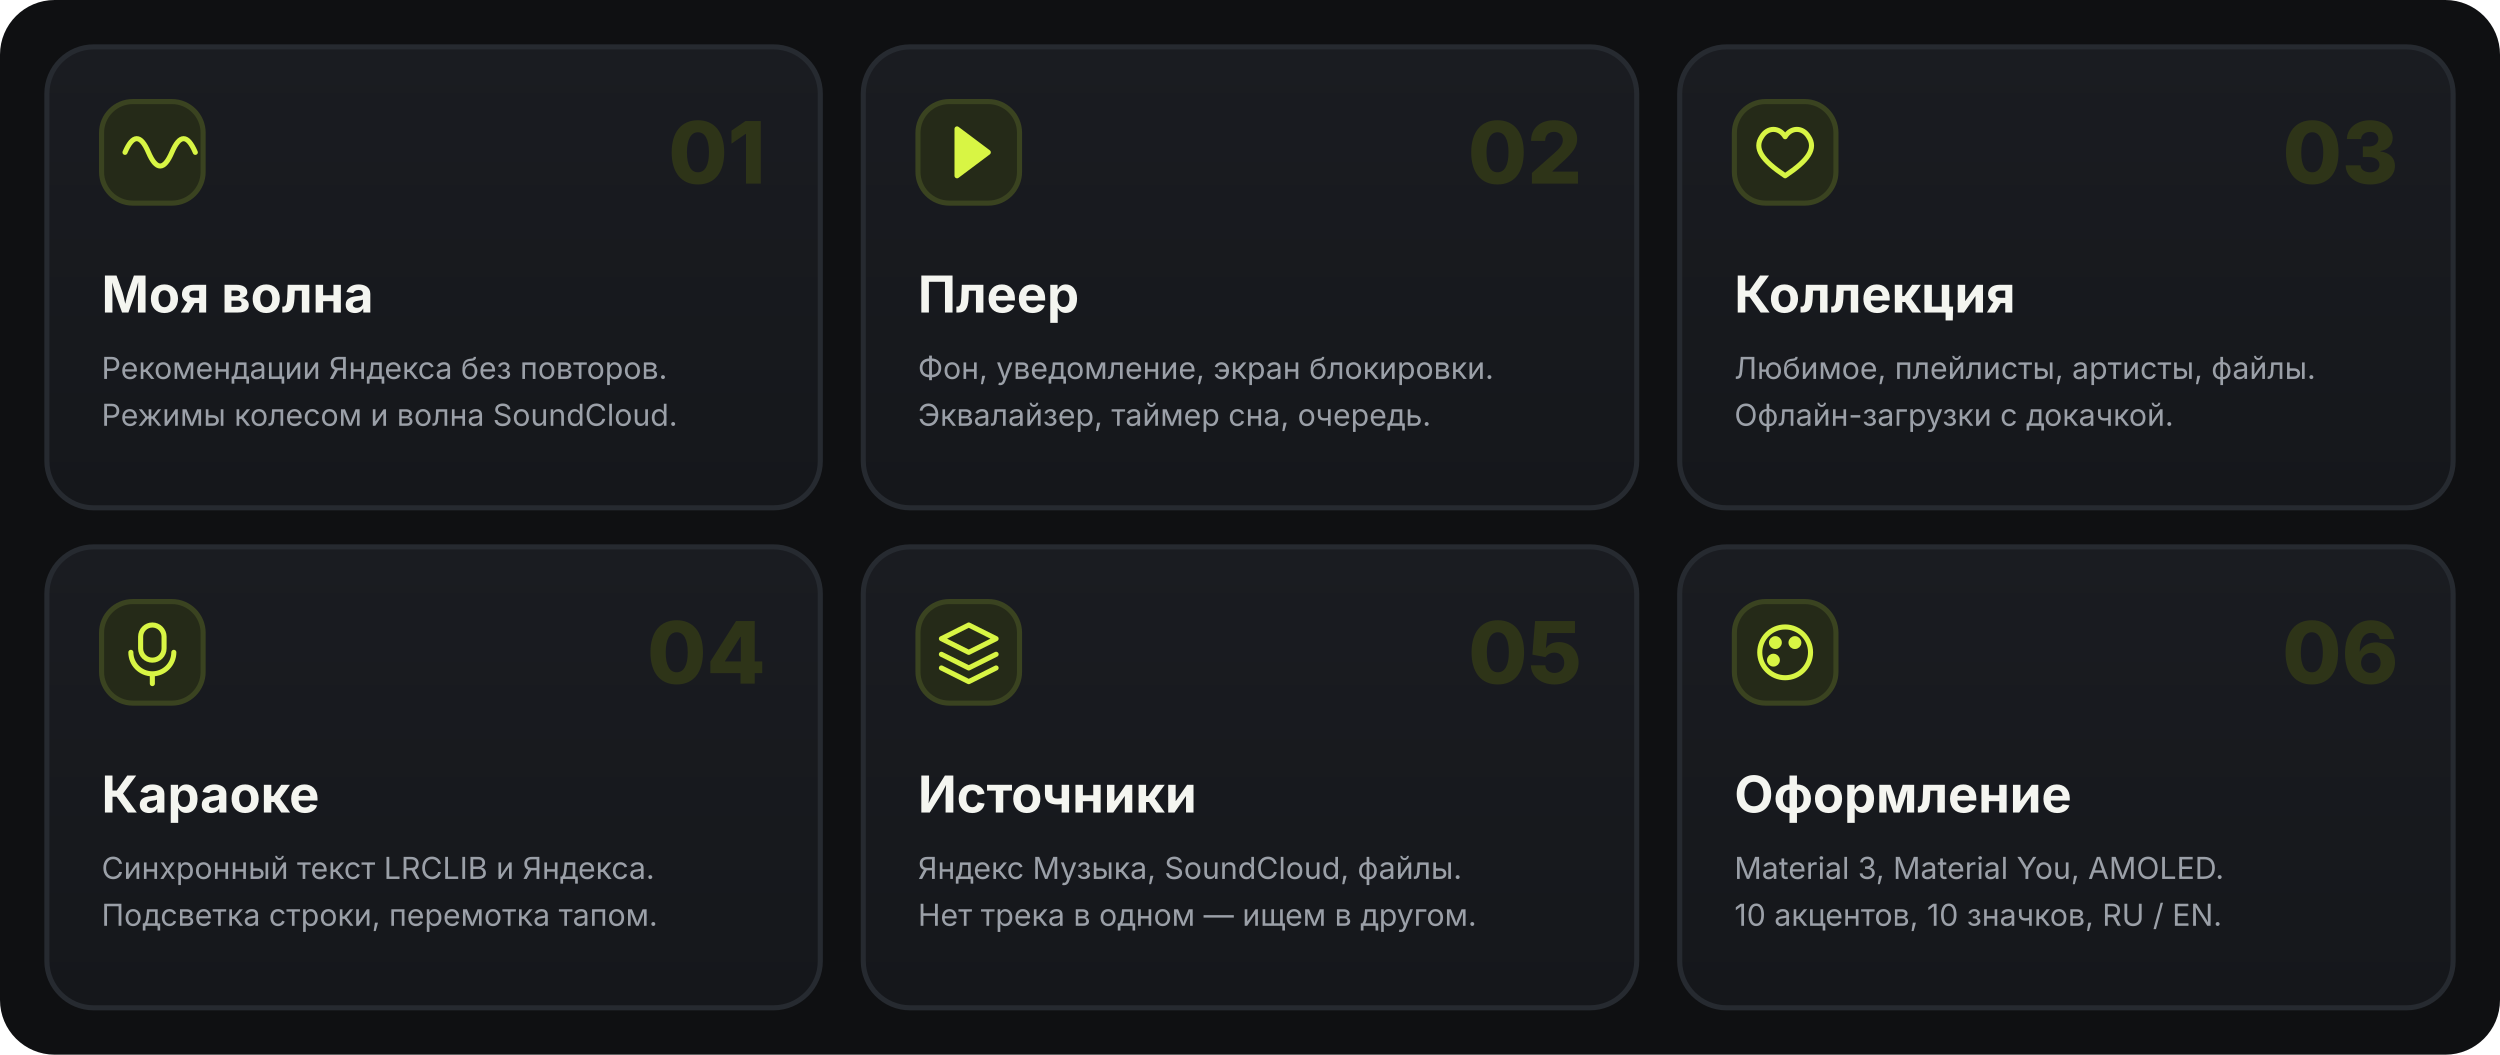
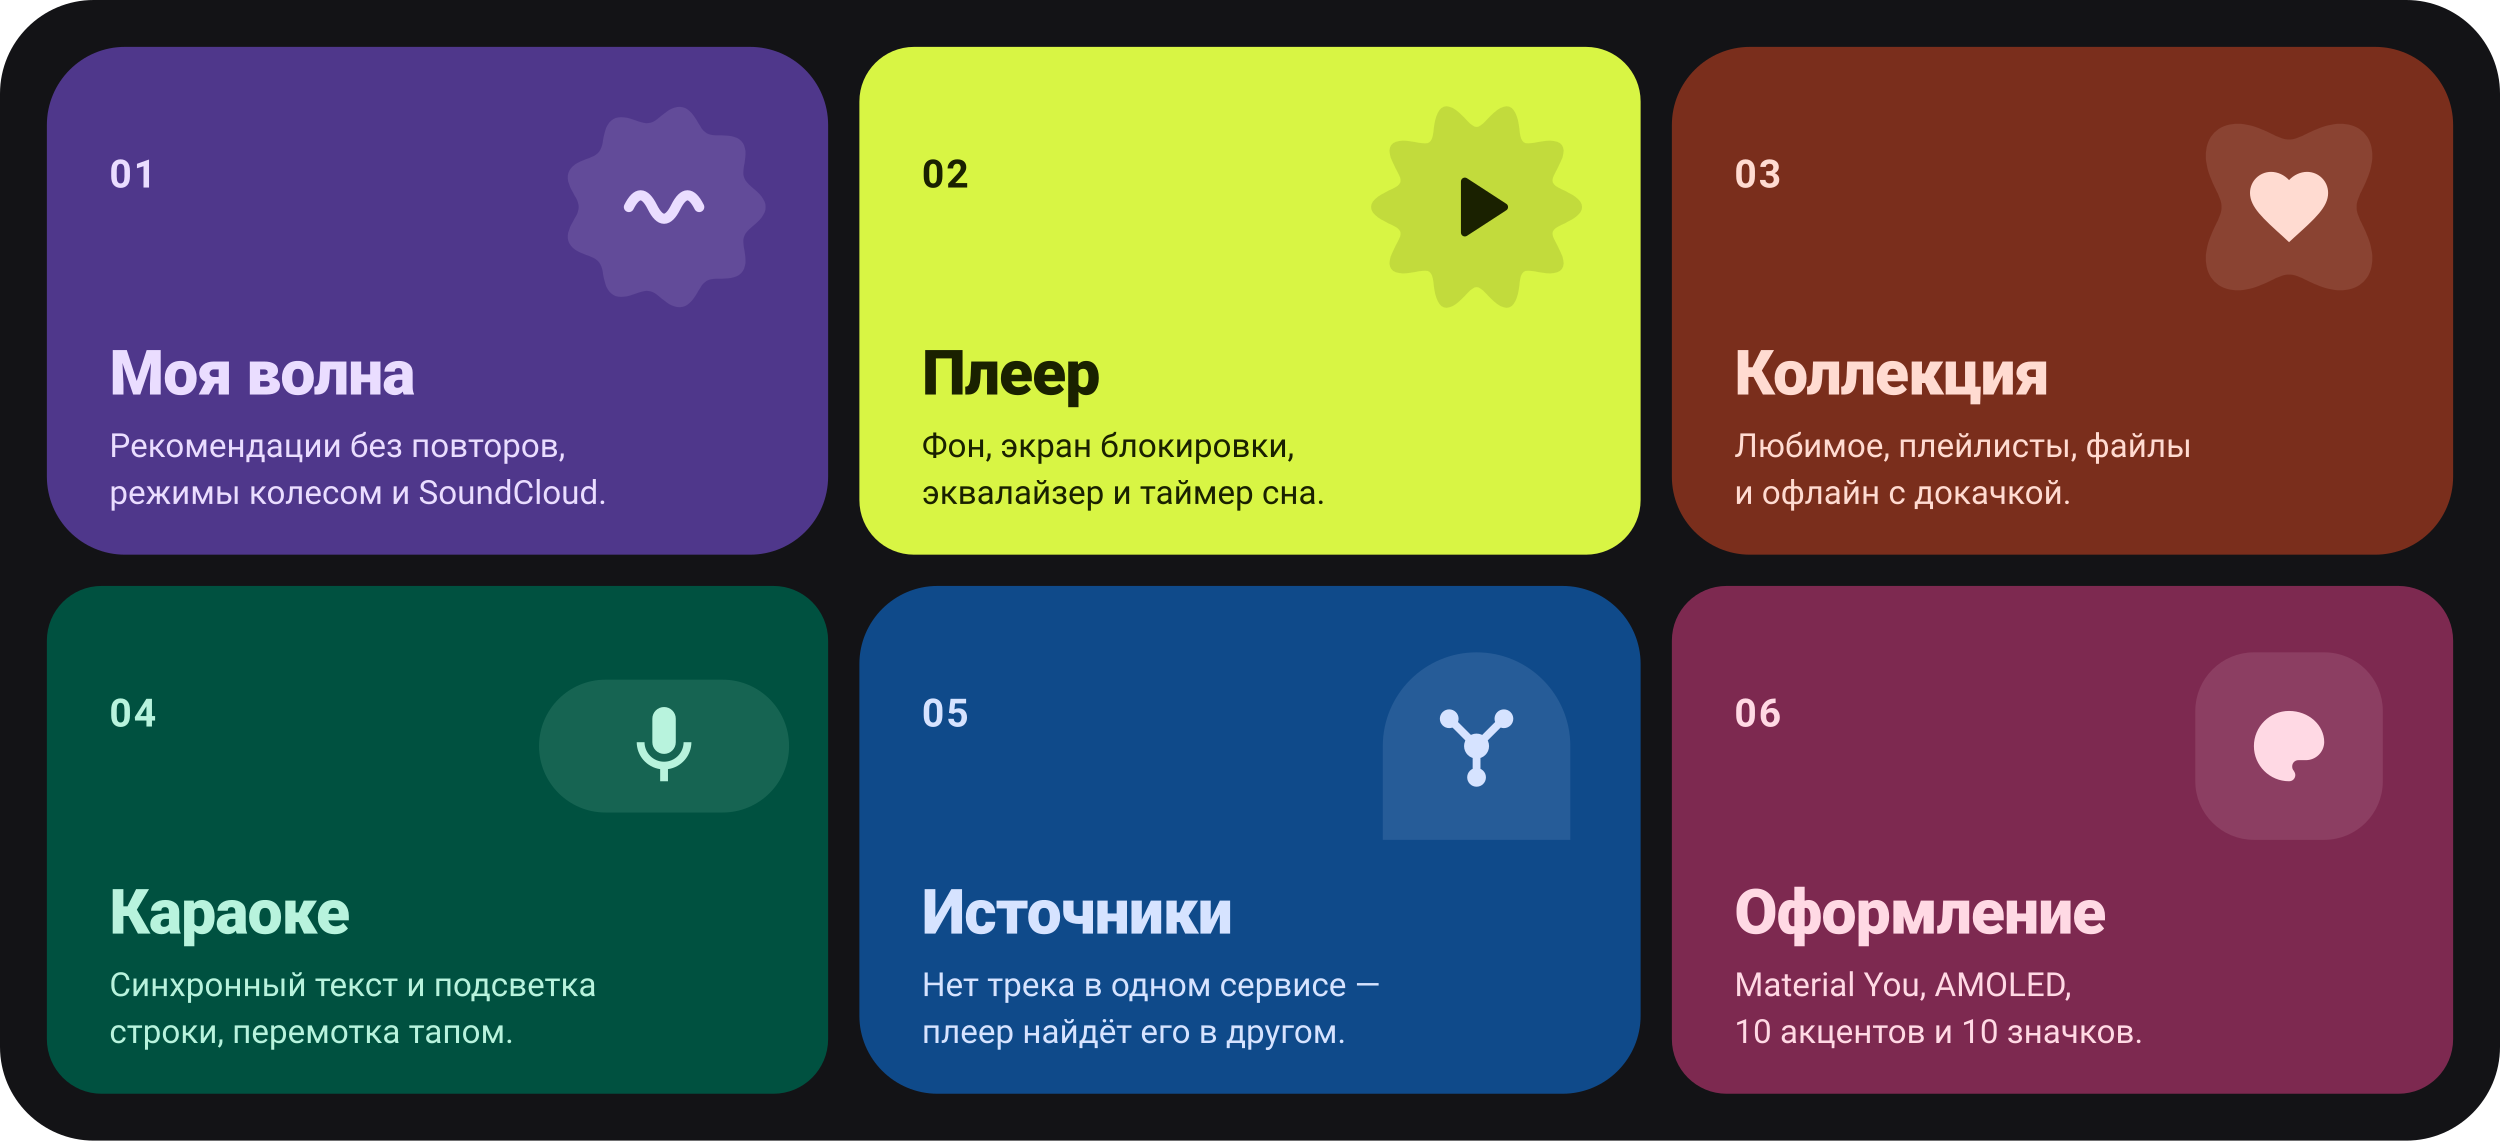
- <svg xmlns="http://www.w3.org/2000/svg" width="1280" height="540" viewBox="0 0 1280 540" font-family="'Segoe UI', Inter, -apple-system, Roboto, 'Helvetica Neue', Arial, sans-serif">
-   <defs>
-     <linearGradient id="card" x1="0" y1="0" x2="0" y2="1">
-       <stop offset="0" stop-color="#1A1C21" />
-       <stop offset="1" stop-color="#15171B" />
-     </linearGradient>
-     <g id="box">
-       <rect width="396" height="236" rx="24" fill="url(#card)" stroke="#262A30" />
-       <rect x="28" y="28" width="52" height="52" rx="16" fill="#252A18" stroke="#3A4320" />
+ <svg xmlns="http://www.w3.org/2000/svg" width="1280" height="584" viewBox="0 0 1280 584" font-family="'Google Sans', 'Segoe UI Variable Display', 'Segoe UI', Roboto, -apple-system, Arial, sans-serif">
+   <rect width="1280" height="584.0" rx="48" fill="#131316" />
+   <rect x="24.0" y="24.0" width="400.0" height="260.0" rx="40" fill="#4F378B" />
+   <path d="M392.0 106.0 L391.9 107.4 L391.5 108.7 L390.8 110.0 L390.0 111.3 L389.0 112.5 L387.9 113.6 L386.7 114.7 L385.5 115.7 L384.4 116.7 L383.4 117.6 L382.5 118.6 L381.7 119.6 L381.2 120.6 L380.8 121.7 L380.6 122.8 L380.6 124.1 L380.7 125.4 L380.9 126.9 L381.2 128.4 L381.4 129.9 L381.6 131.5 L381.7 133.1 L381.7 134.6 L381.4 136.1 L381.0 137.5 L380.4 138.7 L379.5 139.8 L378.5 140.7 L377.3 141.4 L375.9 141.9 L374.4 142.3 L372.9 142.5 L371.3 142.6 L369.7 142.7 L368.2 142.7 L366.7 142.7 L365.3 142.8 L364.0 143.0 L362.9 143.3 L361.8 143.8 L360.9 144.5 L360.0 145.3 L359.2 146.3 L358.5 147.5 L357.7 148.7 L356.9 150.1 L356.1 151.4 L355.2 152.7 L354.2 154.0 L353.1 155.1 L352.0 156.0 L350.8 156.7 L349.5 157.1 L348.1 157.3 L346.7 157.2 L345.4 156.9 L344.0 156.4 L342.6 155.7 L341.3 154.8 L340.0 153.8 L338.8 152.9 L337.6 151.9 L336.5 151.0 L335.4 150.2 L334.3 149.6 L333.2 149.2 L332.0 149.0 L330.9 148.9 L329.7 149.1 L328.4 149.4 L327.0 149.8 L325.6 150.3 L324.1 150.8 L322.6 151.3 L321.1 151.7 L319.5 151.9 L318.0 152.0 L316.6 151.9 L315.2 151.6 L314.0 151.0 L312.9 150.2 L311.9 149.2 L311.1 148.0 L310.4 146.7 L309.9 145.2 L309.5 143.7 L309.1 142.1 L308.8 140.6 L308.6 139.1 L308.3 137.7 L307.9 136.5 L307.4 135.4 L306.8 134.4 L306.0 133.5 L305.1 132.8 L304.0 132.1 L302.8 131.6 L301.5 131.0 L300.0 130.5 L298.6 129.9 L297.1 129.3 L295.7 128.6 L294.4 127.8 L293.2 126.8 L292.3 125.8 L291.5 124.6 L291.0 123.4 L290.7 122.0 L290.7 120.6 L290.9 119.1 L291.4 117.7 L291.9 116.2 L292.6 114.8 L293.4 113.4 L294.1 112.0 L294.9 110.7 L295.5 109.5 L295.9 108.3 L296.2 107.1 L296.3 106.0 L296.2 104.9 L295.9 103.7 L295.5 102.5 L294.9 101.3 L294.1 100.0 L293.4 98.6 L292.6 97.2 L291.9 95.8 L291.4 94.3 L290.9 92.9 L290.7 91.4 L290.7 90.0 L291.0 88.6 L291.5 87.4 L292.3 86.2 L293.2 85.2 L294.4 84.2 L295.7 83.4 L297.1 82.7 L298.6 82.1 L300.0 81.5 L301.5 81.0 L302.8 80.4 L304.0 79.9 L305.1 79.2 L306.0 78.5 L306.8 77.6 L307.4 76.6 L307.9 75.5 L308.3 74.3 L308.6 72.9 L308.8 71.4 L309.1 69.9 L309.5 68.3 L309.9 66.8 L310.4 65.3 L311.1 64.0 L311.9 62.8 L312.9 61.8 L314.0 61.0 L315.2 60.4 L316.6 60.1 L318.0 60.0 L319.5 60.1 L321.1 60.3 L322.6 60.7 L324.1 61.2 L325.6 61.7 L327.0 62.2 L328.4 62.6 L329.7 62.9 L330.9 63.1 L332.0 63.0 L333.2 62.8 L334.3 62.4 L335.4 61.8 L336.5 61.0 L337.6 60.1 L338.8 59.1 L340.0 58.2 L341.3 57.2 L342.6 56.3 L344.0 55.6 L345.4 55.1 L346.7 54.8 L348.1 54.7 L349.5 54.9 L350.8 55.3 L352.0 56.0 L353.1 56.9 L354.2 58.0 L355.2 59.3 L356.1 60.6 L356.9 61.9 L357.7 63.3 L358.5 64.5 L359.2 65.7 L360.0 66.7 L360.9 67.5 L361.8 68.2 L362.9 68.7 L364.0 69.0 L365.3 69.2 L366.7 69.3 L368.2 69.3 L369.7 69.3 L371.3 69.4 L372.9 69.5 L374.4 69.7 L375.9 70.1 L377.3 70.6 L378.5 71.3 L379.5 72.2 L380.4 73.3 L381.0 74.5 L381.4 75.9 L381.7 77.4 L381.7 78.9 L381.6 80.5 L381.4 82.1 L381.2 83.6 L380.9 85.1 L380.7 86.6 L380.6 87.9 L380.6 89.2 L380.8 90.3 L381.2 91.4 L381.7 92.4 L382.5 93.4 L383.4 94.4 L384.4 95.3 L385.5 96.3 L386.7 97.3 L387.9 98.4 L389.0 99.5 L390.0 100.7 L390.8 102.0 L391.5 103.3 L391.9 104.6 L392.0 106.0 Z" fill="#EADDFF" fill-opacity="0.12" />
+   <g transform="translate(316.0 82.0) scale(2.0)">
+     <path d="M3 12c2-4 4-4 6 0s4 4 6 0 4-4 6 0" fill="none" stroke="#EADDFF" stroke-width="2.6" stroke-linecap="round" />
+   </g>
+   <text x="56.0" y="96.0" font-size="20" font-weight="700" fill="#EADDFF" text-anchor="start" letter-spacing="1">01</text>
+   <text x="56.0" y="202.0" font-size="32" font-weight="800" fill="#EADDFF" text-anchor="start" letter-spacing="-0.5">Моя волна</text>
+   <text x="56.0" y="234.0" font-size="17" font-weight="400" fill="#EADDFF" text-anchor="start" letter-spacing="0">Рекомендации без повторов,</text>
+   <text x="56.0" y="258.0" font-size="17" font-weight="400" fill="#EADDFF" text-anchor="start" letter-spacing="0">режимы колесом и SoundCloud.</text>
+   <rect x="440.0" y="24.0" width="400.0" height="260.0" rx="28" fill="#D8F544" />
+   <path d="M810.0 106.0 L809.8 107.4 L809.1 108.8 L807.9 110.1 L806.5 111.3 L804.8 112.4 L802.9 113.4 L801.1 114.4 L799.3 115.2 L797.8 116.0 L796.5 116.8 L795.6 117.7 L795.0 118.7 L794.9 119.8 L795.1 121.0 L795.7 122.4 L796.5 124.0 L797.4 125.7 L798.3 127.6 L799.2 129.5 L800.0 131.4 L800.4 133.2 L800.6 134.9 L800.3 136.5 L799.7 137.7 L798.7 138.7 L797.3 139.4 L795.6 139.8 L793.7 140.0 L791.7 139.9 L789.6 139.6 L787.6 139.3 L785.6 138.9 L783.9 138.7 L782.4 138.6 L781.1 138.7 L780.1 139.2 L779.4 140.0 L778.8 141.1 L778.4 142.6 L778.1 144.3 L777.9 146.3 L777.6 148.3 L777.2 150.4 L776.6 152.4 L775.9 154.1 L775.0 155.6 L774.0 156.7 L772.7 157.4 L771.3 157.6 L769.8 157.3 L768.2 156.7 L766.6 155.7 L765.0 154.4 L763.4 152.9 L762.0 151.5 L760.6 150.0 L759.4 148.8 L758.2 147.9 L757.1 147.2 L756.0 147.0 L754.9 147.2 L753.8 147.9 L752.6 148.8 L751.4 150.0 L750.0 151.5 L748.6 152.9 L747.0 154.4 L745.4 155.7 L743.8 156.7 L742.2 157.3 L740.7 157.6 L739.3 157.4 L738.0 156.7 L737.0 155.6 L736.1 154.1 L735.4 152.4 L734.8 150.4 L734.4 148.3 L734.1 146.3 L733.9 144.3 L733.6 142.6 L733.2 141.1 L732.6 140.0 L731.9 139.2 L730.9 138.7 L729.6 138.6 L728.1 138.7 L726.4 138.9 L724.4 139.3 L722.4 139.6 L720.3 139.9 L718.3 140.0 L716.4 139.8 L714.7 139.4 L713.3 138.7 L712.3 137.7 L711.7 136.5 L711.4 134.9 L711.6 133.2 L712.0 131.4 L712.8 129.5 L713.7 127.6 L714.6 125.7 L715.5 124.0 L716.3 122.4 L716.9 121.0 L717.1 119.8 L717.0 118.7 L716.4 117.7 L715.5 116.8 L714.2 116.0 L712.7 115.2 L710.9 114.4 L709.1 113.4 L707.2 112.4 L705.5 111.3 L704.1 110.1 L702.9 108.8 L702.2 107.4 L702.0 106.0 L702.2 104.6 L702.9 103.2 L704.1 101.9 L705.5 100.7 L707.2 99.6 L709.1 98.6 L710.9 97.6 L712.7 96.8 L714.2 96.0 L715.5 95.2 L716.4 94.3 L717.0 93.3 L717.1 92.2 L716.9 91.0 L716.3 89.6 L715.5 88.0 L714.6 86.3 L713.7 84.4 L712.8 82.5 L712.0 80.6 L711.6 78.8 L711.4 77.1 L711.7 75.5 L712.3 74.3 L713.3 73.3 L714.7 72.6 L716.4 72.2 L718.3 72.0 L720.3 72.1 L722.4 72.4 L724.4 72.7 L726.4 73.1 L728.1 73.3 L729.6 73.4 L730.9 73.3 L731.9 72.8 L732.6 72.0 L733.2 70.9 L733.6 69.4 L733.9 67.7 L734.1 65.7 L734.4 63.7 L734.8 61.6 L735.4 59.6 L736.1 57.9 L737.0 56.4 L738.0 55.3 L739.3 54.6 L740.7 54.4 L742.2 54.7 L743.8 55.3 L745.4 56.3 L747.0 57.6 L748.6 59.1 L750.0 60.5 L751.4 62.0 L752.6 63.2 L753.8 64.1 L754.9 64.8 L756.0 65.0 L757.1 64.8 L758.2 64.1 L759.4 63.2 L760.6 62.0 L762.0 60.5 L763.4 59.1 L765.0 57.6 L766.6 56.3 L768.2 55.3 L769.8 54.7 L771.3 54.4 L772.7 54.6 L774.0 55.3 L775.0 56.4 L775.9 57.9 L776.6 59.6 L777.2 61.6 L777.6 63.7 L777.9 65.7 L778.1 67.7 L778.4 69.4 L778.8 70.9 L779.4 72.0 L780.1 72.8 L781.1 73.3 L782.4 73.4 L783.9 73.3 L785.6 73.1 L787.6 72.7 L789.6 72.4 L791.7 72.1 L793.7 72.0 L795.6 72.2 L797.3 72.6 L798.7 73.3 L799.7 74.3 L800.3 75.5 L800.6 77.1 L800.4 78.8 L800.0 80.6 L799.2 82.5 L798.3 84.4 L797.4 86.3 L796.5 88.0 L795.7 89.6 L795.1 91.0 L794.9 92.2 L795.0 93.3 L795.6 94.3 L796.5 95.2 L797.8 96.0 L799.3 96.8 L801.1 97.6 L802.9 98.6 L804.8 99.6 L806.5 100.7 L807.9 101.9 L809.1 103.2 L809.8 104.6 L810.0 106.0 Z" fill="#1A2100" fill-opacity="0.12" />
+   <g transform="translate(732.0 82.0) scale(2.0)">
+     <path d="M8 5.5v13a1 1 0 0 0 1.5.9l10-6.5a1 1 0 0 0 0-1.8l-10-6.5A1 1 0 0 0 8 5.5z" fill="#1A2100" />
+   </g>
+   <text x="472.0" y="96.0" font-size="20" font-weight="700" fill="#1A2100" text-anchor="start" letter-spacing="1">02</text>
+   <text x="472.0" y="202.0" font-size="32" font-weight="800" fill="#1A2100" text-anchor="start" letter-spacing="-0.5">Плеер</text>
+   <text x="472.0" y="234.0" font-size="17" font-weight="400" fill="#1A2100" text-anchor="start" letter-spacing="0">Фон, экран блокировки,</text>
+   <text x="472.0" y="258.0" font-size="17" font-weight="400" fill="#1A2100" text-anchor="start" letter-spacing="0">эквалайзер и таймер сна.</text>
+   <rect x="856.0" y="24.0" width="400.0" height="260.0" rx="40" fill="#7A2E1C" />
+   <path d="M1206.6 106.0 L1206.6 106.9 L1206.7 107.8 L1206.9 108.7 L1207.2 109.7 L1207.6 110.7 L1208.0 111.7 L1208.4 112.8 L1209.0 113.9 L1209.5 115.0 L1210.1 116.2 L1210.7 117.5 L1211.3 118.8 L1211.8 120.1 L1212.4 121.5 L1212.9 122.9 L1213.4 124.4 L1213.8 125.9 L1214.1 127.5 L1214.4 129.0 L1214.6 130.6 L1214.6 132.1 L1214.6 133.7 L1214.4 135.2 L1214.2 136.6 L1213.8 138.1 L1213.3 139.5 L1212.7 140.8 L1212.0 142.0 L1211.1 143.1 L1210.2 144.2 L1209.1 145.1 L1208.0 146.0 L1206.8 146.7 L1205.5 147.3 L1204.1 147.8 L1202.6 148.2 L1201.2 148.4 L1199.7 148.6 L1198.1 148.6 L1196.6 148.6 L1195.0 148.4 L1193.5 148.1 L1191.9 147.8 L1190.4 147.4 L1188.9 146.9 L1187.5 146.4 L1186.1 145.8 L1184.8 145.3 L1183.5 144.7 L1182.2 144.1 L1181.0 143.5 L1179.9 143.0 L1178.8 142.4 L1177.7 142.0 L1176.7 141.6 L1175.7 141.2 L1174.7 140.9 L1173.8 140.7 L1172.9 140.6 L1172.0 140.6 L1171.1 140.6 L1170.2 140.7 L1169.3 140.9 L1168.3 141.2 L1167.3 141.6 L1166.3 142.0 L1165.2 142.4 L1164.1 143.0 L1163.0 143.5 L1161.8 144.1 L1160.5 144.7 L1159.2 145.3 L1157.9 145.8 L1156.5 146.4 L1155.1 146.9 L1153.6 147.4 L1152.1 147.8 L1150.5 148.1 L1149.0 148.4 L1147.4 148.6 L1145.9 148.6 L1144.3 148.6 L1142.8 148.4 L1141.4 148.2 L1139.9 147.8 L1138.5 147.3 L1137.2 146.7 L1136.0 146.0 L1134.9 145.1 L1133.8 144.2 L1132.9 143.1 L1132.0 142.0 L1131.3 140.8 L1130.7 139.5 L1130.2 138.1 L1129.8 136.6 L1129.6 135.2 L1129.4 133.7 L1129.4 132.1 L1129.4 130.6 L1129.6 129.0 L1129.9 127.5 L1130.2 125.9 L1130.6 124.4 L1131.1 122.9 L1131.6 121.5 L1132.2 120.1 L1132.7 118.8 L1133.3 117.5 L1133.9 116.2 L1134.5 115.0 L1135.0 113.9 L1135.6 112.8 L1136.0 111.7 L1136.4 110.7 L1136.8 109.7 L1137.1 108.7 L1137.3 107.8 L1137.4 106.9 L1137.4 106.0 L1137.4 105.1 L1137.3 104.2 L1137.1 103.3 L1136.8 102.3 L1136.4 101.3 L1136.0 100.3 L1135.6 99.2 L1135.0 98.1 L1134.5 97.0 L1133.9 95.8 L1133.3 94.5 L1132.7 93.2 L1132.2 91.9 L1131.6 90.5 L1131.1 89.1 L1130.6 87.6 L1130.2 86.1 L1129.9 84.5 L1129.6 83.0 L1129.4 81.4 L1129.4 79.9 L1129.4 78.3 L1129.6 76.8 L1129.8 75.4 L1130.2 73.9 L1130.7 72.5 L1131.3 71.2 L1132.0 70.0 L1132.9 68.9 L1133.8 67.8 L1134.9 66.9 L1136.0 66.0 L1137.2 65.3 L1138.5 64.7 L1139.9 64.2 L1141.4 63.8 L1142.8 63.6 L1144.3 63.4 L1145.9 63.4 L1147.4 63.4 L1149.0 63.6 L1150.5 63.9 L1152.1 64.2 L1153.6 64.6 L1155.1 65.1 L1156.5 65.6 L1157.9 66.2 L1159.2 66.7 L1160.5 67.3 L1161.8 67.9 L1163.0 68.5 L1164.1 69.0 L1165.2 69.6 L1166.3 70.0 L1167.3 70.4 L1168.3 70.8 L1169.3 71.1 L1170.2 71.3 L1171.1 71.4 L1172.0 71.4 L1172.9 71.4 L1173.8 71.3 L1174.7 71.1 L1175.7 70.8 L1176.7 70.4 L1177.7 70.0 L1178.8 69.6 L1179.9 69.0 L1181.0 68.5 L1182.2 67.9 L1183.5 67.3 L1184.8 66.7 L1186.1 66.2 L1187.5 65.6 L1188.9 65.1 L1190.4 64.6 L1191.9 64.2 L1193.5 63.9 L1195.0 63.6 L1196.6 63.4 L1198.1 63.4 L1199.7 63.4 L1201.2 63.6 L1202.6 63.8 L1204.1 64.2 L1205.5 64.7 L1206.8 65.3 L1208.0 66.0 L1209.1 66.9 L1210.2 67.8 L1211.1 68.9 L1212.0 70.0 L1212.7 71.2 L1213.3 72.5 L1213.8 73.9 L1214.2 75.4 L1214.4 76.8 L1214.6 78.3 L1214.6 79.9 L1214.6 81.4 L1214.4 83.0 L1214.1 84.5 L1213.8 86.1 L1213.4 87.6 L1212.9 89.1 L1212.4 90.5 L1211.8 91.9 L1211.3 93.2 L1210.7 94.5 L1210.1 95.8 L1209.5 97.0 L1209.0 98.1 L1208.4 99.2 L1208.0 100.3 L1207.6 101.3 L1207.2 102.3 L1206.9 103.3 L1206.7 104.2 L1206.6 105.1 L1206.6 106.0 Z" fill="#FFDBD1" fill-opacity="0.12" />
+   <g transform="translate(1148.0 82.0) scale(2.0)">
+     <path d="M12 21l-1.4-1.3C5.4 15 2 12 2 8.4 2 5.4 4.4 3 7.4 3c1.7 0 3.4.8 4.6 2.1C13.2 3.8 14.9 3 16.6 3 19.6 3 22 5.4 22 8.4c0 3.6-3.4 6.6-8.6 11.3z" fill="#FFDBD1" />
+   </g>
+   <text x="888.0" y="96.0" font-size="20" font-weight="700" fill="#FFDBD1" text-anchor="start" letter-spacing="1">03</text>
+   <text x="888.0" y="202.0" font-size="32" font-weight="800" fill="#FFDBD1" text-anchor="start" letter-spacing="-0.5">Коллекция</text>
+   <text x="888.0" y="234.0" font-size="17" font-weight="400" fill="#FFDBD1" text-anchor="start" letter-spacing="0">Любимое, плейлисты, файлы</text>
+   <text x="888.0" y="258.0" font-size="17" font-weight="400" fill="#FFDBD1" text-anchor="start" letter-spacing="0">и офлайн с докачкой.</text>
+   <rect x="24.0" y="300.0" width="400.0" height="260.0" rx="28" fill="#005140" />
+   <rect x="276.0" y="348.0" width="128" height="68" rx="34" fill="#B8F3DD" fill-opacity="0.12" />
+   <g transform="translate(316.0 358.0) scale(2.0)">
+     <path d="M12 14a3 3 0 0 0 3-3V5a3 3 0 0 0-6 0v6a3 3 0 0 0 3 3zm5-3a5 5 0 0 1-10 0H5a7 7 0 0 0 6 6.9V21h2v-3.1A7 7 0 0 0 19 11z" fill="#B8F3DD" />
+   </g>
+   <text x="56.0" y="372.0" font-size="20" font-weight="700" fill="#B8F3DD" text-anchor="start" letter-spacing="1">04</text>
+   <text x="56.0" y="478.0" font-size="32" font-weight="800" fill="#B8F3DD" text-anchor="start" letter-spacing="-0.5">Караоке</text>
+   <text x="56.0" y="510.0" font-size="17" font-weight="400" fill="#B8F3DD" text-anchor="start" letter-spacing="0">Синхронный текст и подсветка</text>
+   <text x="56.0" y="534.0" font-size="17" font-weight="400" fill="#B8F3DD" text-anchor="start" letter-spacing="0">строки, перемотка тапом.</text>
+   <rect x="440.0" y="300.0" width="400.0" height="260.0" rx="40" fill="#0F4A8A" />
+   <path d="M708.0 430.0 V382.0 a48 48 0 0 1 96 0 V430.0 z" fill="#D6E3FF" fill-opacity="0.12" />
+   <g transform="translate(732.0 358.0) scale(2.0)">
+     <g fill="#D6E3FF">
+       <circle cx="12" cy="12" r="3.2" />
+       <circle cx="5" cy="5" r="2.4" />
+       <circle cx="19" cy="5" r="2.4" />
+       <circle cx="12" cy="20" r="2.4" />
    </g>
-   </defs>
-   <rect width="1280" height="540" rx="28" fill="#0F1012" />
-   <g stroke="#D8F544" stroke-width="2.6" stroke-linecap="round" stroke-linejoin="round" fill="none">
-     <g transform="translate(24 24)">
-       <use href="#box" />
-       <path d="M40 54 q6 -14 12 0 t12 0 t12 0" />
-     </g>
-     <g transform="translate(442 24)">
-       <use href="#box" />
-       <path d="M48 42 l16 12 l-16 12 z" fill="#D8F544" />
-     </g>
-     <g transform="translate(860 24)">
-       <use href="#box" />
-       <path d="M54 66 c-12 -8 -16 -14 -12 -20 c3 -5 9 -5 12 0 c3 -5 9 -5 12 0 c4 6 0 12 -12 20 z" />
-     </g>
-     <g transform="translate(24 280)">
-       <use href="#box" />
-       <rect x="48" y="40" width="12" height="18" rx="6" />
-       <path d="M43 54 a11 11 0 0 0 22 0 M54 65 v5" />
-     </g>
-     <g transform="translate(442 280)">
-       <use href="#box" />
-       <path d="M54 40 l14 7 l-14 7 l-14 -7 z M40 55 l14 7 l14 -7 M40 62 l14 7 l14 -7" />
-     </g>
-     <g transform="translate(860 280)">
-       <use href="#box" />
-       <circle cx="54" cy="54" r="13" />
-       <circle cx="49" cy="49" r="2" fill="#D8F544" />
-       <circle cx="59" cy="49" r="2" fill="#D8F544" />
-       <circle cx="48" cy="58" r="2" fill="#D8F544" />
-     </g>
+     <path d="M6.6 6.6L10 10M17.4 6.6L14 10M12 15.2v2.4" stroke="#D6E3FF" stroke-width="2" stroke-linecap="round" />
  </g>
-   <g font-size="44" font-weight="800" fill="#2E3418" text-anchor="end">
-     <text x="392" y="94">01</text>
-     <text x="810" y="94">02</text>
-     <text x="1228" y="94">03</text>
-     <text x="392" y="350">04</text>
-     <text x="810" y="350">05</text>
-     <text x="1228" y="350">06</text>
+   <text x="472.0" y="372.0" font-size="20" font-weight="700" fill="#D6E3FF" text-anchor="start" letter-spacing="1">05</text>
+   <text x="472.0" y="478.0" font-size="32" font-weight="800" fill="#D6E3FF" text-anchor="start" letter-spacing="-0.5">Источники</text>
+   <text x="472.0" y="510.0" font-size="17" font-weight="400" fill="#D6E3FF" text-anchor="start" letter-spacing="0">Нет трека в одном сервисе —</text>
+   <text x="472.0" y="534.0" font-size="17" font-weight="400" fill="#D6E3FF" text-anchor="start" letter-spacing="0">плеер найдёт его в другом.</text>
+   <rect x="856.0" y="300.0" width="400.0" height="260.0" rx="28" fill="#7D2950" />
+   <rect x="1124.0" y="334.0" width="96" height="96" rx="30" fill="#FFD9E4" fill-opacity="0.12" />
+   <g transform="translate(1148.0 358.0) scale(2.0)">
+     <path d="M12 3a9 9 0 0 0 0 18c1 0 1.6-.8 1.6-1.6 0-.4-.2-.8-.4-1.1-.3-.3-.4-.7-.4-1.1 0-.9.7-1.6 1.6-1.6h1.9A4.7 4.7 0 0 0 21 11c0-4.4-4-8-9-8z" fill="#FFD9E4" />
  </g>
-   <g font-size="26" font-weight="700" fill="#F4F5F0">
-     <text x="52" y="160">Моя волна</text>
-     <text x="470" y="160">Плеер</text>
-     <text x="888" y="160">Коллекция</text>
-     <text x="52" y="416">Караоке</text>
-     <text x="470" y="416">Источники</text>
-     <text x="888" y="416">Оформление</text>
-   </g>
-   <g font-size="15.5" fill="#9BA0A8">
-     <text x="52" y="194">Рекомендации Яндекса без повторов.</text>
-     <text x="52" y="218">Режимы колесом и волна SoundCloud.</text>
-     <text x="470" y="194">Фон, уведомление, экран блокировки.</text>
-     <text x="470" y="218">Эквалайзер, таймер сна, очередь.</text>
-     <text x="888" y="194">Любимое, плейлисты, артисты, файлы.</text>
-     <text x="888" y="218">Офлайн-загрузки с докачкой.</text>
-     <text x="52" y="450">Синхронный текст LRCLIB и Яндекса.</text>
-     <text x="52" y="474">Подсветка строки, перемотка тапом.</text>
-     <text x="470" y="450">Яндекс Музыка, SoundCloud, файлы.</text>
-     <text x="470" y="474">Нет трека в одном — ищем в другом.</text>
-     <text x="888" y="450">Material 3, Material You, AMOLED.</text>
-     <text x="888" y="474">10 акцентов, 10 значков, RU / EN.</text>
-   </g>
+   <text x="888.0" y="372.0" font-size="20" font-weight="700" fill="#FFD9E4" text-anchor="start" letter-spacing="1">06</text>
+   <text x="888.0" y="478.0" font-size="32" font-weight="800" fill="#FFD9E4" text-anchor="start" letter-spacing="-0.5">Оформление</text>
+   <text x="888.0" y="510.0" font-size="17" font-weight="400" fill="#FFD9E4" text-anchor="start" letter-spacing="0">Material You, AMOLED,</text>
+   <text x="888.0" y="534.0" font-size="17" font-weight="400" fill="#FFD9E4" text-anchor="start" letter-spacing="0">10 акцентов и 10 значков.</text>
</svg>
